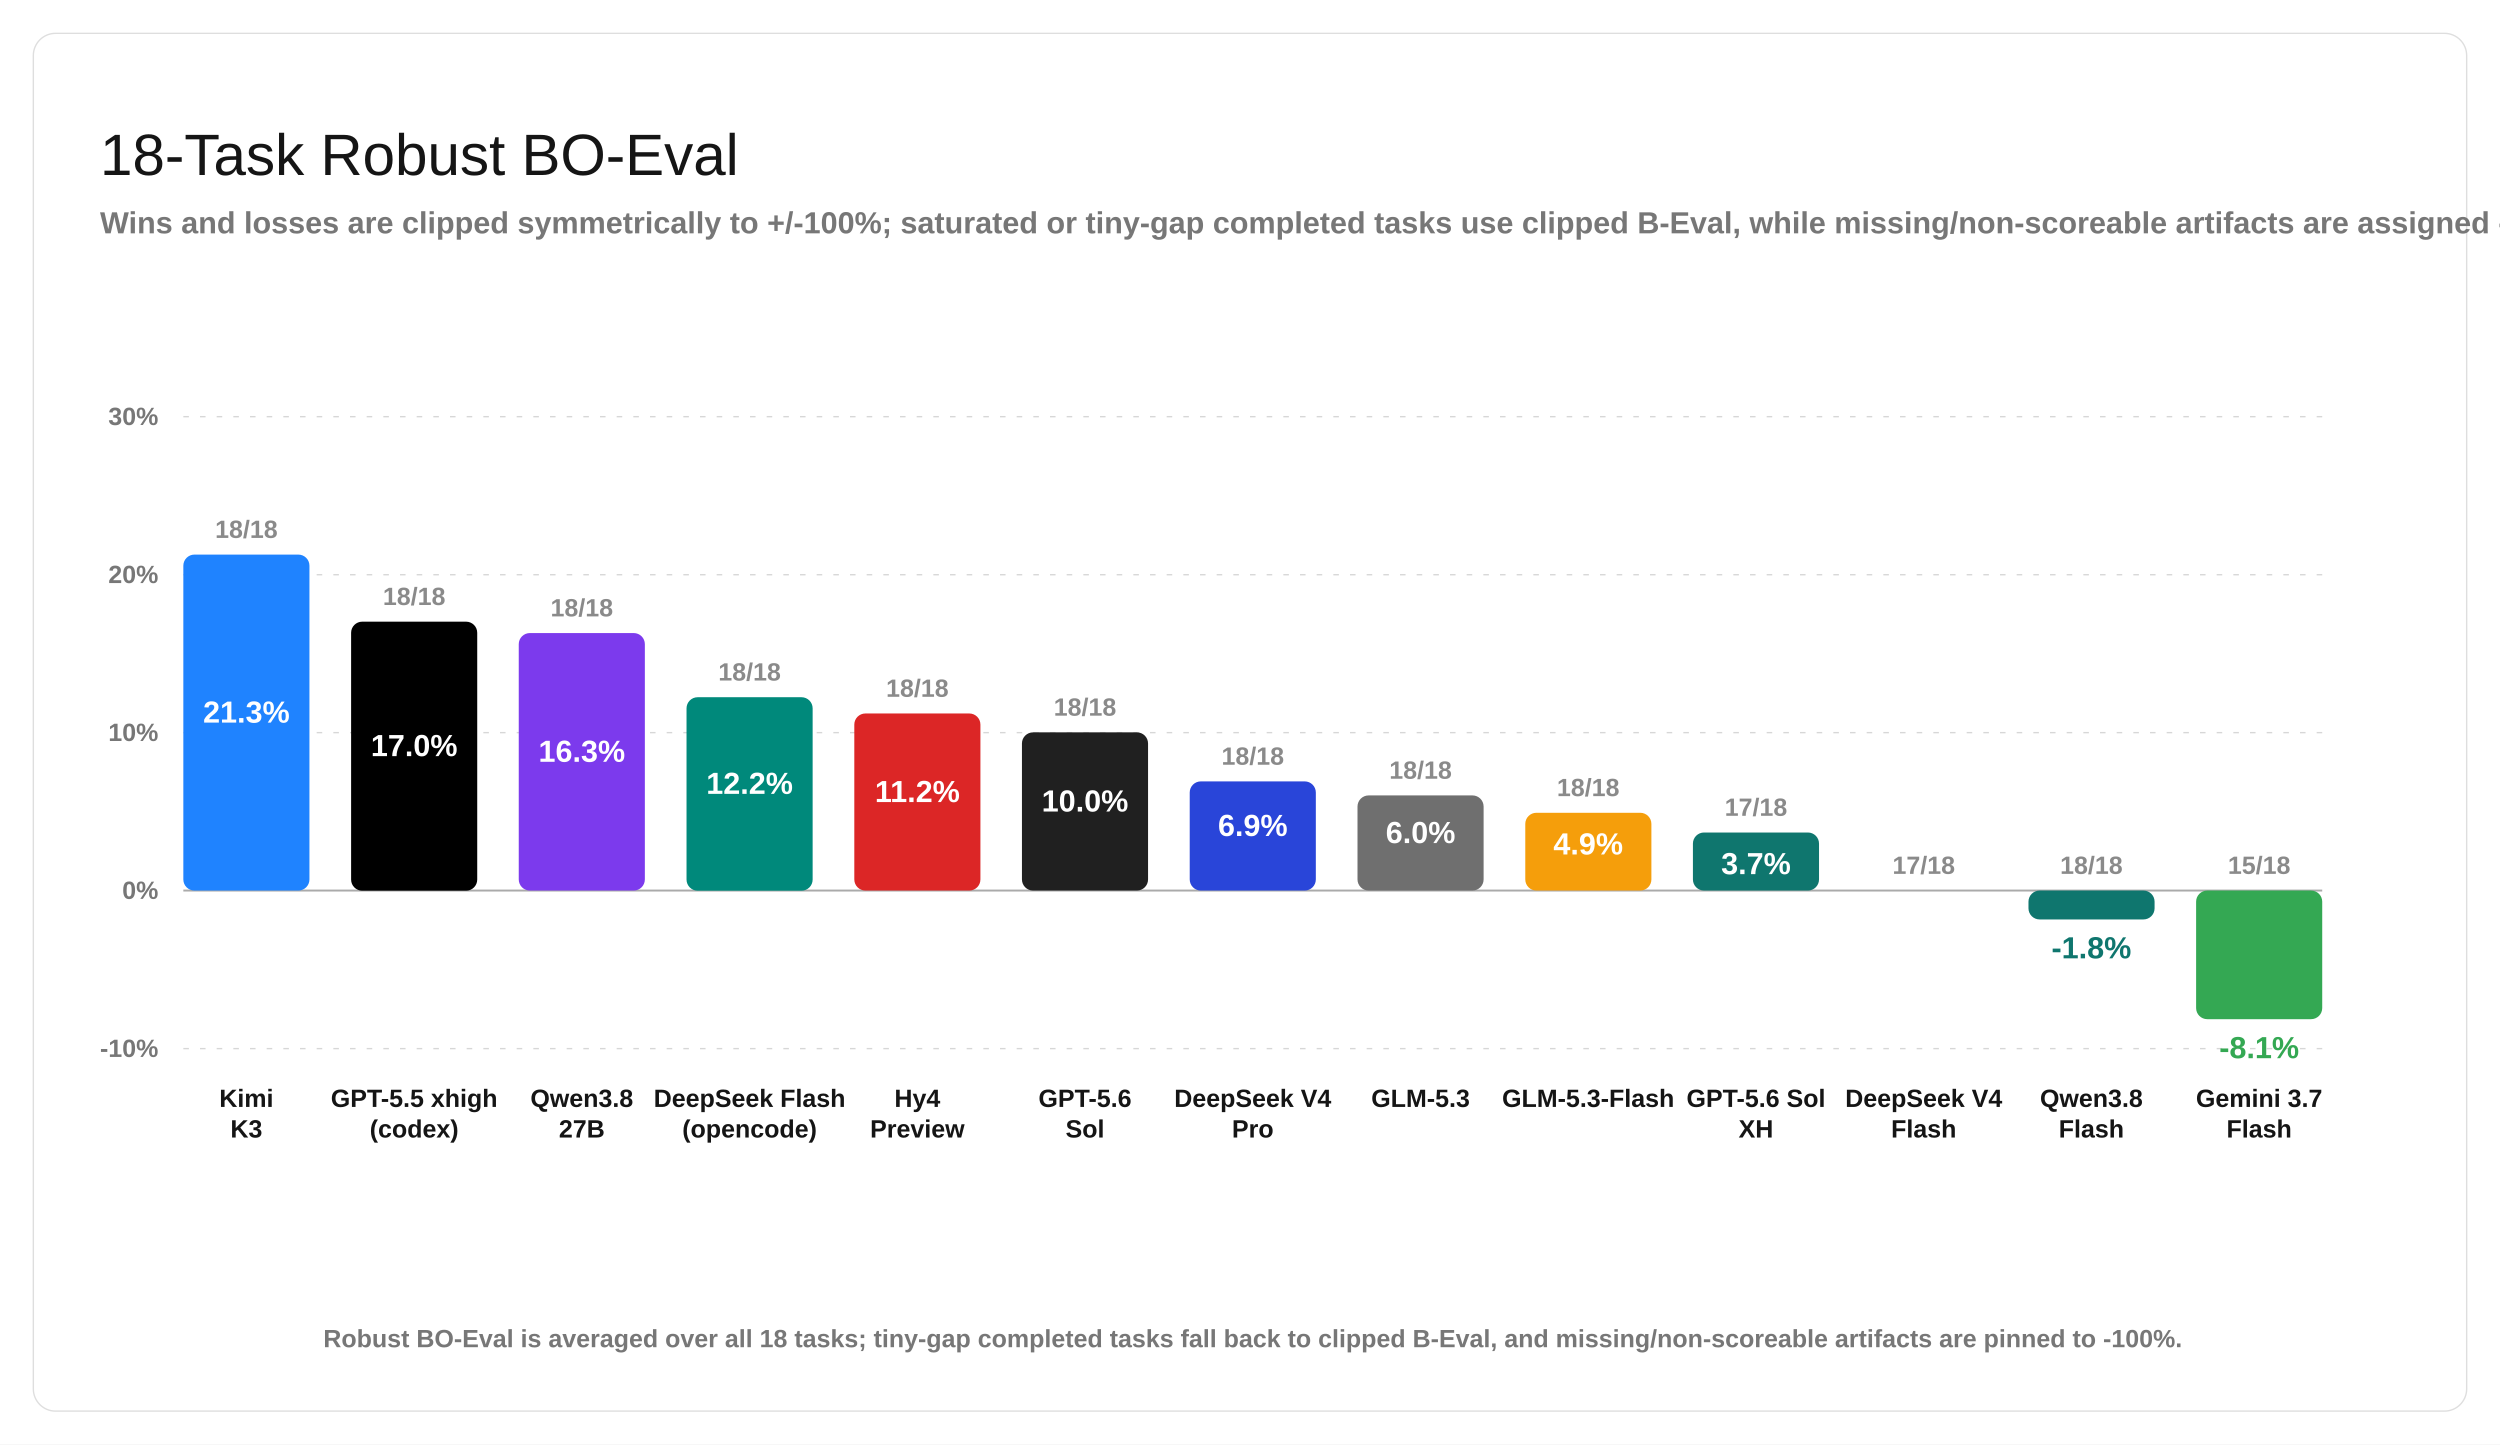
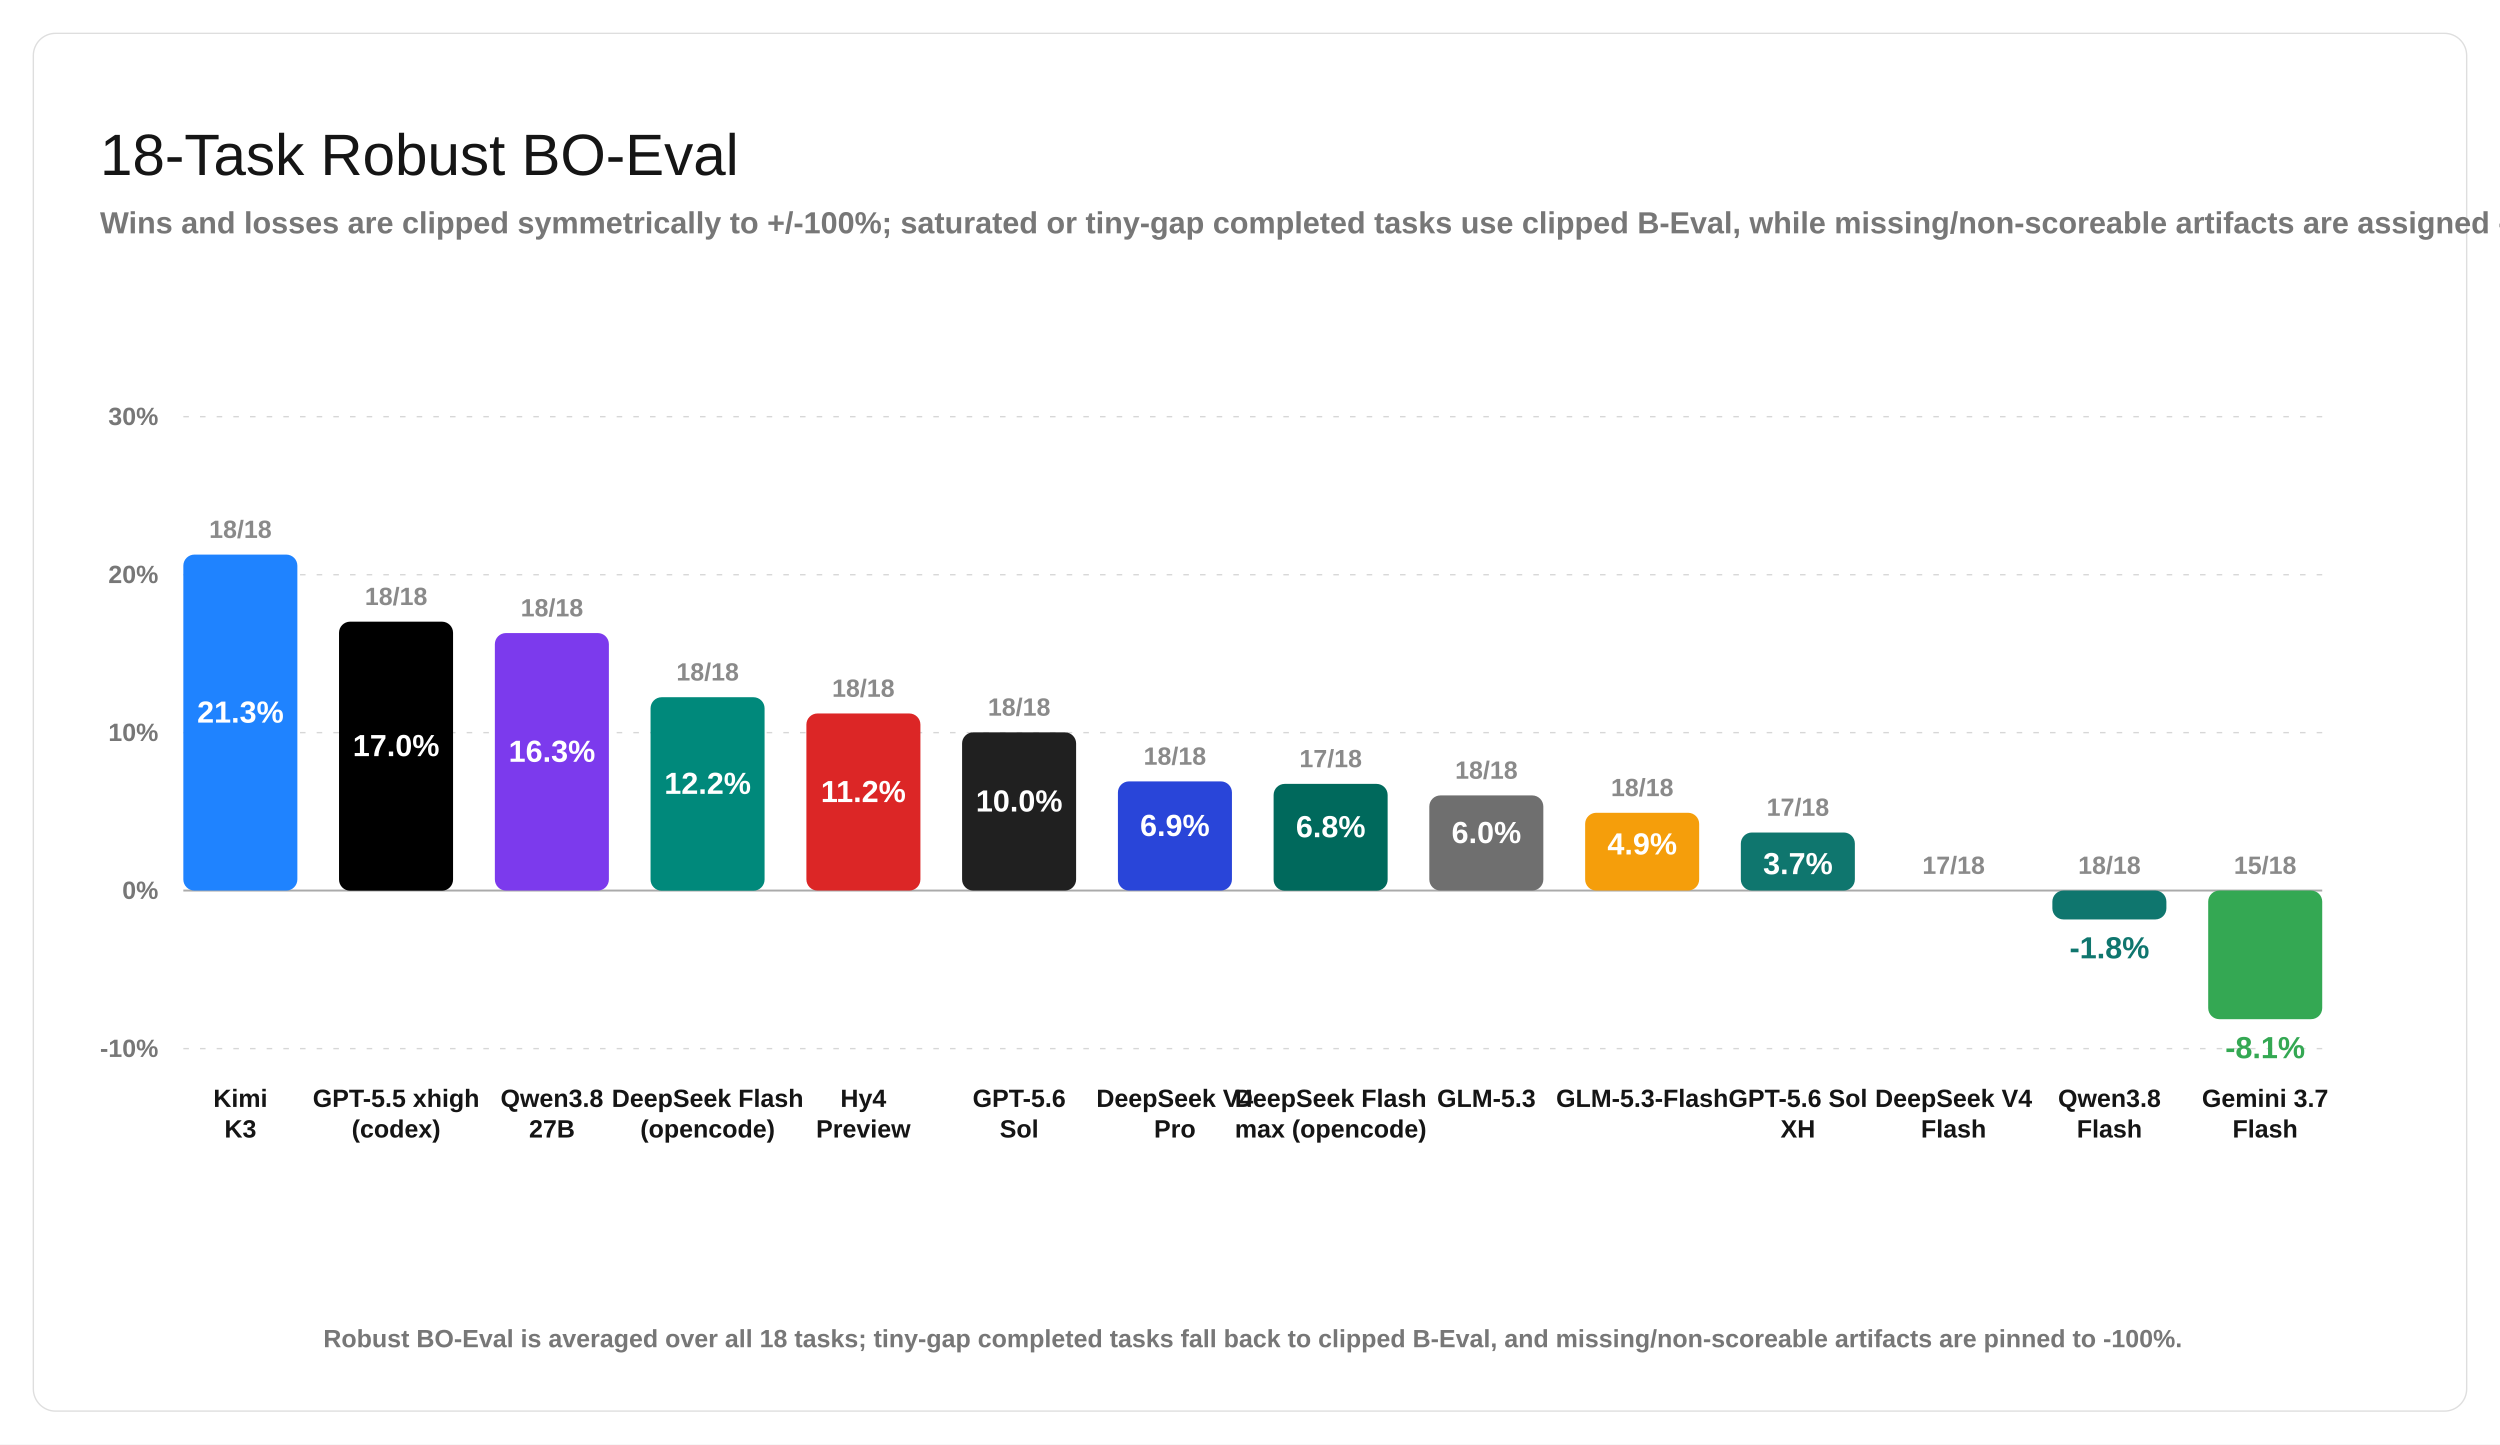
<svg xmlns="http://www.w3.org/2000/svg" width="1800" height="1040" viewBox="0 0 1800 1040" role="img">
  <style>
      .title { font-family: Georgia, Times, serif; font-size: 42px; font-weight: 500; fill: #050505; }
      .subtitle { font-family: Arial, Helvetica, sans-serif; font-size: 22px; fill: #777777; font-weight: 650; }
      .axis { font-family: Arial, Helvetica, sans-serif; font-size: 18px; fill: #777777; font-weight: 650; }
      .axis-title { font-family: Arial, Helvetica, sans-serif; font-size: 22px; fill: #111111; font-weight: 720; }
      .label { font-family: Arial, Helvetica, sans-serif; font-size: 19px; fill: #151515; font-weight: 700; }
      .small { font-family: Arial, Helvetica, sans-serif; font-size: 18px; fill: #777777; font-weight: 650; }
    </style>
  <rect width="1800" height="1040" fill="#ffffff" />
  <rect x="24.0" y="24.0" width="1752.0" height="992.0" fill="#ffffff" rx="16.0" stroke="#dedede" />
  <text x="72.0" y="126.0" text-anchor="start" font-family="Arial, Helvetica, sans-serif" font-size="42" font-weight="500" fill="#151515">18-Task Robust BO-Eval</text>
  <text x="72.0" y="168.0" text-anchor="start" font-family="Arial, Helvetica, sans-serif" font-size="22" font-weight="650" fill="#777777">Wins and losses are clipped symmetrically to +/-100%; saturated or tiny-gap completed tasks use clipped B-Eval, while missing/non-scoreable artifacts are assigned -100%.</text>
  <line x1="132.0" y1="755.0" x2="1672.0" y2="755.0" stroke="#d7d7d7" stroke-width="1.0" stroke-dasharray="4 8" />
  <text x="114.0" y="761.0" text-anchor="end" font-family="Arial, Helvetica, sans-serif" font-size="18" font-weight="600" fill="#777777">-10%</text>
  <line x1="132.0" y1="641.2" x2="1672.0" y2="641.2" stroke="#aaaaaa" stroke-width="1.4" />
  <text x="114.0" y="647.2" text-anchor="end" font-family="Arial, Helvetica, sans-serif" font-size="18" font-weight="600" fill="#777777">0%</text>
  <line x1="132.0" y1="527.5" x2="1672.0" y2="527.5" stroke="#d7d7d7" stroke-width="1.0" stroke-dasharray="4 8" />
  <text x="114.0" y="533.5" text-anchor="end" font-family="Arial, Helvetica, sans-serif" font-size="18" font-weight="600" fill="#777777">10%</text>
  <line x1="132.0" y1="413.8" x2="1672.0" y2="413.8" stroke="#d7d7d7" stroke-width="1.0" stroke-dasharray="4 8" />
  <text x="114.0" y="419.8" text-anchor="end" font-family="Arial, Helvetica, sans-serif" font-size="18" font-weight="600" fill="#777777">20%</text>
  <line x1="132.0" y1="300.0" x2="1672.0" y2="300.0" stroke="#d7d7d7" stroke-width="1.0" stroke-dasharray="4 8" />
  <text x="114.0" y="306.0" text-anchor="end" font-family="Arial, Helvetica, sans-serif" font-size="18" font-weight="600" fill="#777777">30%</text>
-   <rect x="132.0" y="399.3" width="90.8" height="241.9" fill="#1f83ff" rx="8.0" />
-   <text x="177.4" y="520.3" text-anchor="middle" font-family="Arial, Helvetica, sans-serif" font-size="22" font-weight="800" fill="#ffffff">21.3%</text>
-   <text x="177.4" y="387.3" text-anchor="middle" font-family="Arial, Helvetica, sans-serif" font-size="18" font-weight="600" fill="#8a8a8a">18/18</text>
-   <text x="177.4" y="797.0" text-anchor="middle" font-family="Arial, Helvetica, sans-serif" font-size="18" font-weight="700" fill="#151515">Kimi</text>
-   <text x="177.4" y="819.0" text-anchor="middle" font-family="Arial, Helvetica, sans-serif" font-size="18" font-weight="700" fill="#151515">K3</text>
-   <rect x="252.8" y="447.6" width="90.8" height="193.7" fill="#000000" rx="8.0" />
-   <text x="298.2" y="544.4" text-anchor="middle" font-family="Arial, Helvetica, sans-serif" font-size="22" font-weight="800" fill="#ffffff">17.0%</text>
-   <text x="298.2" y="435.6" text-anchor="middle" font-family="Arial, Helvetica, sans-serif" font-size="18" font-weight="600" fill="#8a8a8a">18/18</text>
-   <text x="298.2" y="797.0" text-anchor="middle" font-family="Arial, Helvetica, sans-serif" font-size="18" font-weight="700" fill="#151515">GPT-5.5 xhigh</text>
-   <text x="298.2" y="819.0" text-anchor="middle" font-family="Arial, Helvetica, sans-serif" font-size="18" font-weight="700" fill="#151515">(codex)</text>
-   <rect x="373.5" y="455.8" width="90.8" height="185.4" fill="#7c3aed" rx="8.0" />
-   <text x="418.9" y="548.5" text-anchor="middle" font-family="Arial, Helvetica, sans-serif" font-size="22" font-weight="800" fill="#ffffff">16.3%</text>
-   <text x="418.9" y="443.8" text-anchor="middle" font-family="Arial, Helvetica, sans-serif" font-size="18" font-weight="600" fill="#8a8a8a">18/18</text>
-   <text x="418.9" y="797.0" text-anchor="middle" font-family="Arial, Helvetica, sans-serif" font-size="18" font-weight="700" fill="#151515">Qwen3.8</text>
-   <text x="418.9" y="819.0" text-anchor="middle" font-family="Arial, Helvetica, sans-serif" font-size="18" font-weight="700" fill="#151515">27B</text>
-   <rect x="494.3" y="502.0" width="90.8" height="139.3" fill="#00897b" rx="8.0" />
-   <text x="539.7" y="571.6" text-anchor="middle" font-family="Arial, Helvetica, sans-serif" font-size="22" font-weight="800" fill="#ffffff">12.2%</text>
-   <text x="539.7" y="490.0" text-anchor="middle" font-family="Arial, Helvetica, sans-serif" font-size="18" font-weight="600" fill="#8a8a8a">18/18</text>
-   <text x="539.7" y="797.0" text-anchor="middle" font-family="Arial, Helvetica, sans-serif" font-size="18" font-weight="700" fill="#151515">DeepSeek Flash</text>
-   <text x="539.7" y="819.0" text-anchor="middle" font-family="Arial, Helvetica, sans-serif" font-size="18" font-weight="700" fill="#151515">(opencode)</text>
-   <rect x="615.1" y="513.7" width="90.8" height="127.5" fill="#dc2626" rx="8.0" />
-   <text x="660.5" y="577.5" text-anchor="middle" font-family="Arial, Helvetica, sans-serif" font-size="22" font-weight="800" fill="#ffffff">11.2%</text>
-   <text x="660.5" y="501.7" text-anchor="middle" font-family="Arial, Helvetica, sans-serif" font-size="18" font-weight="600" fill="#8a8a8a">18/18</text>
-   <text x="660.5" y="797.0" text-anchor="middle" font-family="Arial, Helvetica, sans-serif" font-size="18" font-weight="700" fill="#151515">Hy4</text>
-   <text x="660.5" y="819.0" text-anchor="middle" font-family="Arial, Helvetica, sans-serif" font-size="18" font-weight="700" fill="#151515">Preview</text>
-   <rect x="735.8" y="527.3" width="90.8" height="113.9" fill="#202020" rx="8.0" />
-   <text x="781.2" y="584.3" text-anchor="middle" font-family="Arial, Helvetica, sans-serif" font-size="22" font-weight="800" fill="#ffffff">10.0%</text>
-   <text x="781.2" y="515.3" text-anchor="middle" font-family="Arial, Helvetica, sans-serif" font-size="18" font-weight="600" fill="#8a8a8a">18/18</text>
-   <text x="781.2" y="797.0" text-anchor="middle" font-family="Arial, Helvetica, sans-serif" font-size="18" font-weight="700" fill="#151515">GPT-5.6</text>
-   <text x="781.2" y="819.0" text-anchor="middle" font-family="Arial, Helvetica, sans-serif" font-size="18" font-weight="700" fill="#151515">Sol</text>
-   <rect x="856.6" y="562.6" width="90.8" height="78.6" fill="#2945d9" rx="8.0" />
-   <text x="902.0" y="601.9" text-anchor="middle" font-family="Arial, Helvetica, sans-serif" font-size="22" font-weight="800" fill="#ffffff">6.9%</text>
-   <text x="902.0" y="550.6" text-anchor="middle" font-family="Arial, Helvetica, sans-serif" font-size="18" font-weight="600" fill="#8a8a8a">18/18</text>
-   <text x="902.0" y="797.0" text-anchor="middle" font-family="Arial, Helvetica, sans-serif" font-size="18" font-weight="700" fill="#151515">DeepSeek V4</text>
-   <text x="902.0" y="819.0" text-anchor="middle" font-family="Arial, Helvetica, sans-serif" font-size="18" font-weight="700" fill="#151515">Pro</text>
-   <rect x="977.4" y="572.7" width="90.8" height="68.5" fill="#6f6f6f" rx="8.0" />
-   <text x="1022.8" y="607.0" text-anchor="middle" font-family="Arial, Helvetica, sans-serif" font-size="22" font-weight="800" fill="#ffffff">6.0%</text>
-   <text x="1022.8" y="560.7" text-anchor="middle" font-family="Arial, Helvetica, sans-serif" font-size="18" font-weight="600" fill="#8a8a8a">18/18</text>
-   <text x="1022.8" y="797.0" text-anchor="middle" font-family="Arial, Helvetica, sans-serif" font-size="18" font-weight="700" fill="#151515">GLM-5.3</text>
-   <rect x="1098.2" y="585.2" width="90.8" height="56.0" fill="#f59e0b" rx="8.0" />
-   <text x="1143.5" y="615.2" text-anchor="middle" font-family="Arial, Helvetica, sans-serif" font-size="22" font-weight="800" fill="#ffffff">4.9%</text>
-   <text x="1143.5" y="573.2" text-anchor="middle" font-family="Arial, Helvetica, sans-serif" font-size="18" font-weight="600" fill="#8a8a8a">18/18</text>
-   <text x="1143.5" y="797.0" text-anchor="middle" font-family="Arial, Helvetica, sans-serif" font-size="18" font-weight="700" fill="#151515">GLM-5.3-Flash</text>
-   <rect x="1218.9" y="599.4" width="90.8" height="41.8" fill="#0f766e" rx="8.0" />
-   <text x="1264.3" y="629.4" text-anchor="middle" font-family="Arial, Helvetica, sans-serif" font-size="22" font-weight="800" fill="#ffffff">3.7%</text>
-   <text x="1264.3" y="587.4" text-anchor="middle" font-family="Arial, Helvetica, sans-serif" font-size="18" font-weight="600" fill="#8a8a8a">17/18</text>
-   <text x="1264.3" y="797.0" text-anchor="middle" font-family="Arial, Helvetica, sans-serif" font-size="18" font-weight="700" fill="#151515">GPT-5.6 Sol</text>
-   <text x="1264.3" y="819.0" text-anchor="middle" font-family="Arial, Helvetica, sans-serif" font-size="18" font-weight="700" fill="#151515">XH</text>
-   <rect x="1339.7" y="641.2" width="90.8" height="0.0" fill="#2f80ed" rx="8.0" />
-   <text x="1385.1" y="671.2" text-anchor="middle" font-family="Arial, Helvetica, sans-serif" font-size="22" font-weight="800" fill="#ffffff">0.0%</text>
-   <text x="1385.1" y="629.2" text-anchor="middle" font-family="Arial, Helvetica, sans-serif" font-size="18" font-weight="600" fill="#8a8a8a">17/18</text>
-   <text x="1385.1" y="797.0" text-anchor="middle" font-family="Arial, Helvetica, sans-serif" font-size="18" font-weight="700" fill="#151515">DeepSeek V4</text>
-   <text x="1385.1" y="819.0" text-anchor="middle" font-family="Arial, Helvetica, sans-serif" font-size="18" font-weight="700" fill="#151515">Flash</text>
-   <rect x="1460.5" y="641.2" width="90.8" height="20.8" fill="#0f766e" rx="8.0" />
-   <text x="1505.8" y="690.0" text-anchor="middle" font-family="Arial, Helvetica, sans-serif" font-size="22" font-weight="800" fill="#0f766e">-1.8%</text>
-   <text x="1505.8" y="629.2" text-anchor="middle" font-family="Arial, Helvetica, sans-serif" font-size="18" font-weight="600" fill="#8a8a8a">18/18</text>
-   <text x="1505.8" y="797.0" text-anchor="middle" font-family="Arial, Helvetica, sans-serif" font-size="18" font-weight="700" fill="#151515">Qwen3.8</text>
-   <text x="1505.8" y="819.0" text-anchor="middle" font-family="Arial, Helvetica, sans-serif" font-size="18" font-weight="700" fill="#151515">Flash</text>
-   <rect x="1581.2" y="641.2" width="90.8" height="92.6" fill="#34a853" rx="8.0" />
-   <text x="1626.6" y="761.9" text-anchor="middle" font-family="Arial, Helvetica, sans-serif" font-size="22" font-weight="800" fill="#34a853">-8.1%</text>
-   <text x="1626.6" y="629.2" text-anchor="middle" font-family="Arial, Helvetica, sans-serif" font-size="18" font-weight="600" fill="#8a8a8a">15/18</text>
-   <text x="1626.6" y="797.0" text-anchor="middle" font-family="Arial, Helvetica, sans-serif" font-size="18" font-weight="700" fill="#151515">Gemini 3.7</text>
-   <text x="1626.6" y="819.0" text-anchor="middle" font-family="Arial, Helvetica, sans-serif" font-size="18" font-weight="700" fill="#151515">Flash</text>
+   <rect x="132.0" y="399.3" width="82.1" height="241.9" fill="#1f83ff" rx="8.0" />
+   <text x="173.1" y="520.3" text-anchor="middle" font-family="Arial, Helvetica, sans-serif" font-size="22" font-weight="800" fill="#ffffff">21.3%</text>
+   <text x="173.1" y="387.3" text-anchor="middle" font-family="Arial, Helvetica, sans-serif" font-size="18" font-weight="600" fill="#8a8a8a">18/18</text>
+   <text x="173.1" y="797.0" text-anchor="middle" font-family="Arial, Helvetica, sans-serif" font-size="18" font-weight="700" fill="#151515">Kimi</text>
+   <text x="173.1" y="819.0" text-anchor="middle" font-family="Arial, Helvetica, sans-serif" font-size="18" font-weight="700" fill="#151515">K3</text>
+   <rect x="244.1" y="447.6" width="82.1" height="193.7" fill="#000000" rx="8.0" />
+   <text x="285.2" y="544.4" text-anchor="middle" font-family="Arial, Helvetica, sans-serif" font-size="22" font-weight="800" fill="#ffffff">17.0%</text>
+   <text x="285.2" y="435.6" text-anchor="middle" font-family="Arial, Helvetica, sans-serif" font-size="18" font-weight="600" fill="#8a8a8a">18/18</text>
+   <text x="285.2" y="797.0" text-anchor="middle" font-family="Arial, Helvetica, sans-serif" font-size="18" font-weight="700" fill="#151515">GPT-5.5 xhigh</text>
+   <text x="285.2" y="819.0" text-anchor="middle" font-family="Arial, Helvetica, sans-serif" font-size="18" font-weight="700" fill="#151515">(codex)</text>
+   <rect x="356.3" y="455.8" width="82.1" height="185.4" fill="#7c3aed" rx="8.0" />
+   <text x="397.4" y="548.5" text-anchor="middle" font-family="Arial, Helvetica, sans-serif" font-size="22" font-weight="800" fill="#ffffff">16.3%</text>
+   <text x="397.4" y="443.8" text-anchor="middle" font-family="Arial, Helvetica, sans-serif" font-size="18" font-weight="600" fill="#8a8a8a">18/18</text>
+   <text x="397.4" y="797.0" text-anchor="middle" font-family="Arial, Helvetica, sans-serif" font-size="18" font-weight="700" fill="#151515">Qwen3.8</text>
+   <text x="397.4" y="819.0" text-anchor="middle" font-family="Arial, Helvetica, sans-serif" font-size="18" font-weight="700" fill="#151515">27B</text>
+   <rect x="468.4" y="502.0" width="82.1" height="139.3" fill="#00897b" rx="8.0" />
+   <text x="509.5" y="571.6" text-anchor="middle" font-family="Arial, Helvetica, sans-serif" font-size="22" font-weight="800" fill="#ffffff">12.2%</text>
+   <text x="509.5" y="490.0" text-anchor="middle" font-family="Arial, Helvetica, sans-serif" font-size="18" font-weight="600" fill="#8a8a8a">18/18</text>
+   <text x="509.5" y="797.0" text-anchor="middle" font-family="Arial, Helvetica, sans-serif" font-size="18" font-weight="700" fill="#151515">DeepSeek Flash</text>
+   <text x="509.5" y="819.0" text-anchor="middle" font-family="Arial, Helvetica, sans-serif" font-size="18" font-weight="700" fill="#151515">(opencode)</text>
+   <rect x="580.6" y="513.7" width="82.1" height="127.5" fill="#dc2626" rx="8.0" />
+   <text x="621.6" y="577.5" text-anchor="middle" font-family="Arial, Helvetica, sans-serif" font-size="22" font-weight="800" fill="#ffffff">11.2%</text>
+   <text x="621.6" y="501.7" text-anchor="middle" font-family="Arial, Helvetica, sans-serif" font-size="18" font-weight="600" fill="#8a8a8a">18/18</text>
+   <text x="621.6" y="797.0" text-anchor="middle" font-family="Arial, Helvetica, sans-serif" font-size="18" font-weight="700" fill="#151515">Hy4</text>
+   <text x="621.6" y="819.0" text-anchor="middle" font-family="Arial, Helvetica, sans-serif" font-size="18" font-weight="700" fill="#151515">Preview</text>
+   <rect x="692.7" y="527.3" width="82.1" height="113.9" fill="#202020" rx="8.0" />
+   <text x="733.8" y="584.3" text-anchor="middle" font-family="Arial, Helvetica, sans-serif" font-size="22" font-weight="800" fill="#ffffff">10.0%</text>
+   <text x="733.8" y="515.3" text-anchor="middle" font-family="Arial, Helvetica, sans-serif" font-size="18" font-weight="600" fill="#8a8a8a">18/18</text>
+   <text x="733.8" y="797.0" text-anchor="middle" font-family="Arial, Helvetica, sans-serif" font-size="18" font-weight="700" fill="#151515">GPT-5.6</text>
+   <text x="733.8" y="819.0" text-anchor="middle" font-family="Arial, Helvetica, sans-serif" font-size="18" font-weight="700" fill="#151515">Sol</text>
+   <rect x="804.9" y="562.6" width="82.1" height="78.6" fill="#2945d9" rx="8.0" />
+   <text x="845.9" y="601.9" text-anchor="middle" font-family="Arial, Helvetica, sans-serif" font-size="22" font-weight="800" fill="#ffffff">6.9%</text>
+   <text x="845.9" y="550.6" text-anchor="middle" font-family="Arial, Helvetica, sans-serif" font-size="18" font-weight="600" fill="#8a8a8a">18/18</text>
+   <text x="845.9" y="797.0" text-anchor="middle" font-family="Arial, Helvetica, sans-serif" font-size="18" font-weight="700" fill="#151515">DeepSeek V4</text>
+   <text x="845.9" y="819.0" text-anchor="middle" font-family="Arial, Helvetica, sans-serif" font-size="18" font-weight="700" fill="#151515">Pro</text>
+   <rect x="917.0" y="564.4" width="82.1" height="76.9" fill="#00695c" rx="8.0" />
+   <text x="958.1" y="602.8" text-anchor="middle" font-family="Arial, Helvetica, sans-serif" font-size="22" font-weight="800" fill="#ffffff">6.8%</text>
+   <text x="958.1" y="552.4" text-anchor="middle" font-family="Arial, Helvetica, sans-serif" font-size="18" font-weight="600" fill="#8a8a8a">17/18</text>
+   <text x="958.1" y="797.0" text-anchor="middle" font-family="Arial, Helvetica, sans-serif" font-size="18" font-weight="700" fill="#151515">DeepSeek Flash</text>
+   <text x="958.1" y="819.0" text-anchor="middle" font-family="Arial, Helvetica, sans-serif" font-size="18" font-weight="700" fill="#151515">max (opencode)</text>
+   <rect x="1029.1" y="572.7" width="82.1" height="68.5" fill="#6f6f6f" rx="8.0" />
+   <text x="1070.2" y="607.0" text-anchor="middle" font-family="Arial, Helvetica, sans-serif" font-size="22" font-weight="800" fill="#ffffff">6.0%</text>
+   <text x="1070.2" y="560.7" text-anchor="middle" font-family="Arial, Helvetica, sans-serif" font-size="18" font-weight="600" fill="#8a8a8a">18/18</text>
+   <text x="1070.2" y="797.0" text-anchor="middle" font-family="Arial, Helvetica, sans-serif" font-size="18" font-weight="700" fill="#151515">GLM-5.3</text>
+   <rect x="1141.3" y="585.2" width="82.1" height="56.0" fill="#f59e0b" rx="8.0" />
+   <text x="1182.4" y="615.2" text-anchor="middle" font-family="Arial, Helvetica, sans-serif" font-size="22" font-weight="800" fill="#ffffff">4.9%</text>
+   <text x="1182.4" y="573.2" text-anchor="middle" font-family="Arial, Helvetica, sans-serif" font-size="18" font-weight="600" fill="#8a8a8a">18/18</text>
+   <text x="1182.4" y="797.0" text-anchor="middle" font-family="Arial, Helvetica, sans-serif" font-size="18" font-weight="700" fill="#151515">GLM-5.3-Flash</text>
+   <rect x="1253.4" y="599.4" width="82.1" height="41.8" fill="#0f766e" rx="8.0" />
+   <text x="1294.5" y="629.4" text-anchor="middle" font-family="Arial, Helvetica, sans-serif" font-size="22" font-weight="800" fill="#ffffff">3.7%</text>
+   <text x="1294.5" y="587.4" text-anchor="middle" font-family="Arial, Helvetica, sans-serif" font-size="18" font-weight="600" fill="#8a8a8a">17/18</text>
+   <text x="1294.5" y="797.0" text-anchor="middle" font-family="Arial, Helvetica, sans-serif" font-size="18" font-weight="700" fill="#151515">GPT-5.6 Sol</text>
+   <text x="1294.5" y="819.0" text-anchor="middle" font-family="Arial, Helvetica, sans-serif" font-size="18" font-weight="700" fill="#151515">XH</text>
+   <rect x="1365.6" y="641.2" width="82.1" height="0.0" fill="#2f80ed" rx="8.0" />
+   <text x="1406.6" y="671.2" text-anchor="middle" font-family="Arial, Helvetica, sans-serif" font-size="22" font-weight="800" fill="#ffffff">0.0%</text>
+   <text x="1406.6" y="629.2" text-anchor="middle" font-family="Arial, Helvetica, sans-serif" font-size="18" font-weight="600" fill="#8a8a8a">17/18</text>
+   <text x="1406.6" y="797.0" text-anchor="middle" font-family="Arial, Helvetica, sans-serif" font-size="18" font-weight="700" fill="#151515">DeepSeek V4</text>
+   <text x="1406.6" y="819.0" text-anchor="middle" font-family="Arial, Helvetica, sans-serif" font-size="18" font-weight="700" fill="#151515">Flash</text>
+   <rect x="1477.7" y="641.2" width="82.1" height="20.8" fill="#0f766e" rx="8.0" />
+   <text x="1518.8" y="690.0" text-anchor="middle" font-family="Arial, Helvetica, sans-serif" font-size="22" font-weight="800" fill="#0f766e">-1.8%</text>
+   <text x="1518.8" y="629.2" text-anchor="middle" font-family="Arial, Helvetica, sans-serif" font-size="18" font-weight="600" fill="#8a8a8a">18/18</text>
+   <text x="1518.8" y="797.0" text-anchor="middle" font-family="Arial, Helvetica, sans-serif" font-size="18" font-weight="700" fill="#151515">Qwen3.8</text>
+   <text x="1518.8" y="819.0" text-anchor="middle" font-family="Arial, Helvetica, sans-serif" font-size="18" font-weight="700" fill="#151515">Flash</text>
+   <rect x="1589.9" y="641.2" width="82.1" height="92.6" fill="#34a853" rx="8.0" />
+   <text x="1630.9" y="761.9" text-anchor="middle" font-family="Arial, Helvetica, sans-serif" font-size="22" font-weight="800" fill="#34a853">-8.1%</text>
+   <text x="1630.9" y="629.2" text-anchor="middle" font-family="Arial, Helvetica, sans-serif" font-size="18" font-weight="600" fill="#8a8a8a">15/18</text>
+   <text x="1630.9" y="797.0" text-anchor="middle" font-family="Arial, Helvetica, sans-serif" font-size="18" font-weight="700" fill="#151515">Gemini 3.7</text>
+   <text x="1630.9" y="819.0" text-anchor="middle" font-family="Arial, Helvetica, sans-serif" font-size="18" font-weight="700" fill="#151515">Flash</text>
  <text x="902.0" y="970.0" text-anchor="middle" font-family="Arial, Helvetica, sans-serif" font-size="18" font-weight="600" fill="#777777">Robust BO-Eval is averaged over all 18 tasks; tiny-gap completed tasks fall back to clipped B-Eval, and missing/non-scoreable artifacts are pinned to -100%.</text>
</svg>
